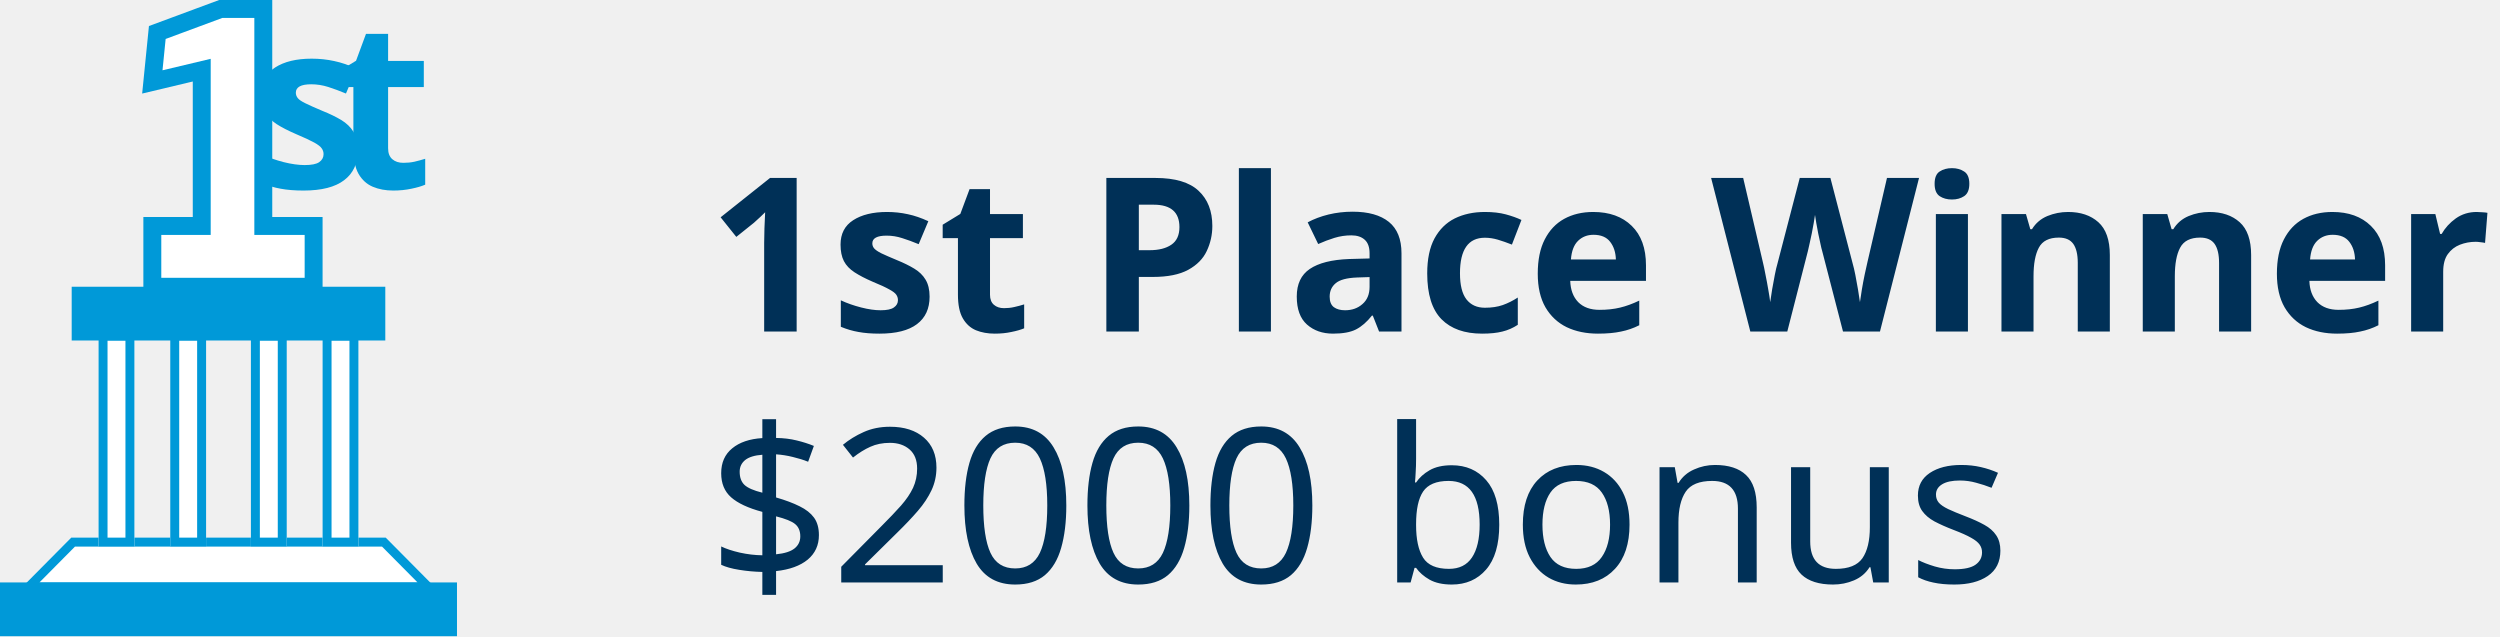
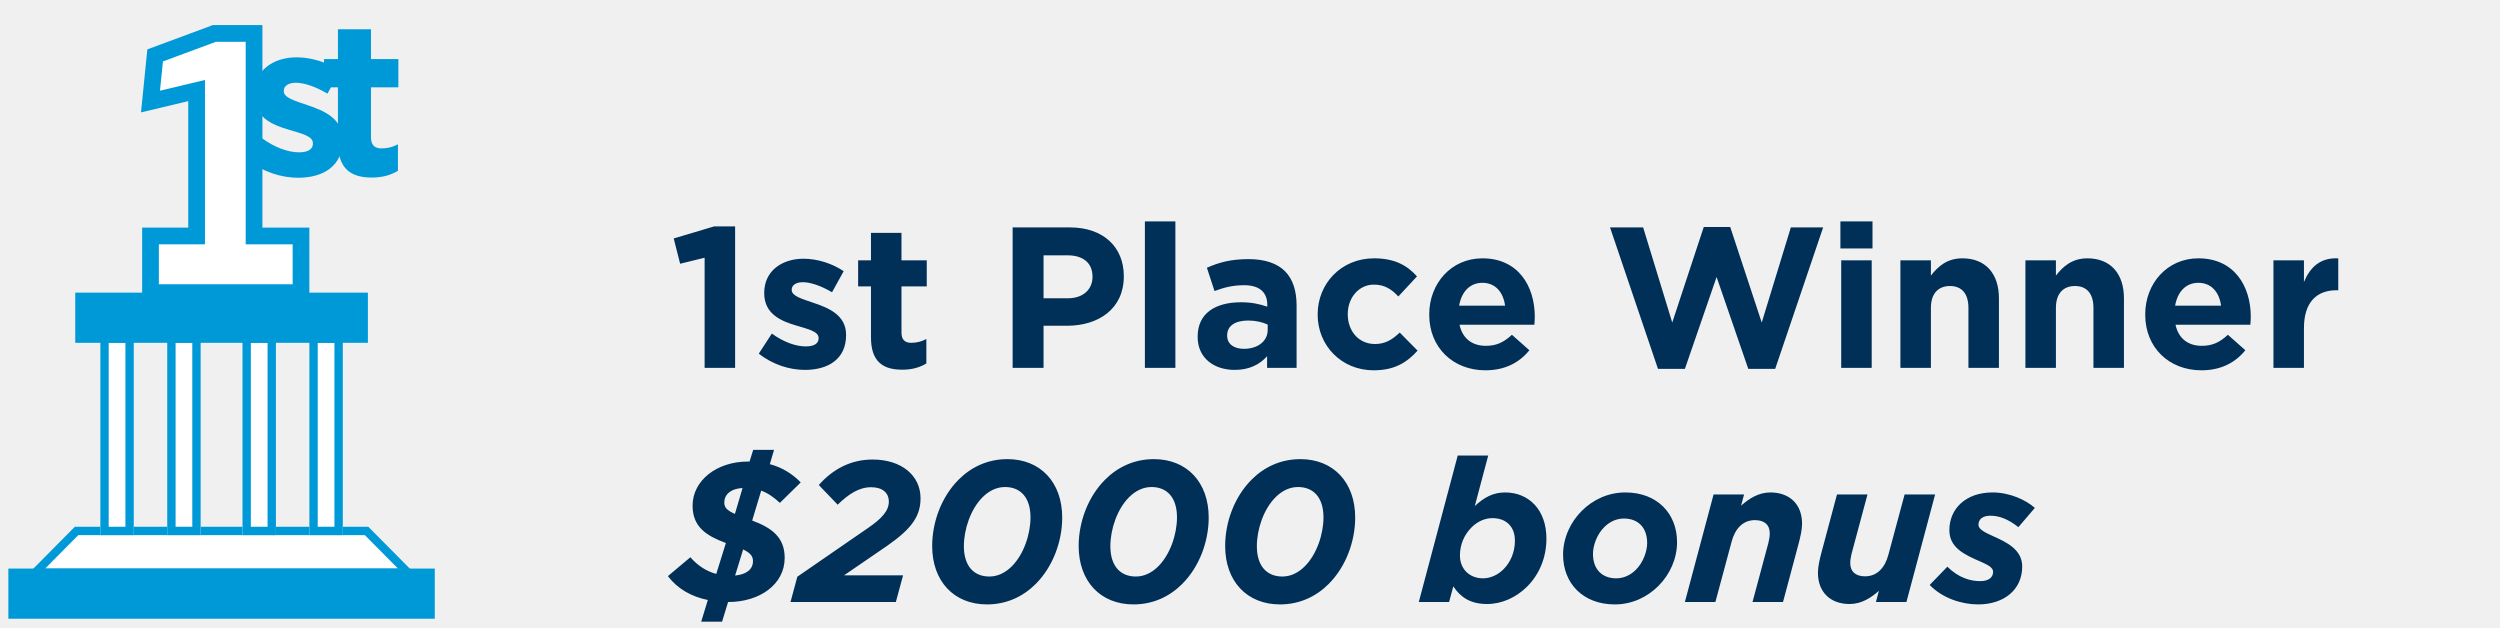
- <svg xmlns="http://www.w3.org/2000/svg" xmlns:xlink="http://www.w3.org/1999/xlink" width="279px" height="71px" viewBox="0 0 279 71" version="1.1">
+ <svg xmlns="http://www.w3.org/2000/svg" xmlns:xlink="http://www.w3.org/1999/xlink" width="299px" height="75px" viewBox="0 0 299 75" version="1.1">
  <defs>
    <polygon id="path-1" points="7.949 63 43.051 63 49 69 2 69" />
    <rect id="path-2" x="11" y="40" width="4" height="24" />
    <rect id="path-3" x="19" y="40" width="4" height="24" />
    <rect id="path-4" x="28" y="40" width="4" height="24" />
    <rect id="path-5" x="36" y="40" width="4" height="24" />
  </defs>
-   <g id="MockUp" stroke="none" stroke-width="1" fill="none" fill-rule="evenodd">
-     <g id="Desktop-HD-Revised1116" transform="translate(-353, -3881)">
-       <g id="1st" transform="translate(352, 3878)">
-         <g id="Group" stroke-width="1" fill-rule="evenodd" transform="translate(1, 0)">
-           <g id="Rectangle-16">
-             <use fill="#FFFFFF" fill-rule="evenodd" xlink:href="#path-1" />
-             <path stroke="#0099D8" stroke-width="1" d="M8.158,63.5 L3.2,68.5 L47.8,68.5 L42.842,63.5 L8.158,63.5 Z" />
-           </g>
-           <g id="Rectangle-17">
-             <use fill="#FFFFFF" fill-rule="evenodd" xlink:href="#path-2" />
-             <rect stroke="#0099D8" stroke-width="1" x="11.5" y="40.5" width="3" height="23" />
-           </g>
-           <g id="Rectangle-17-Copy">
-             <use fill="#FFFFFF" fill-rule="evenodd" xlink:href="#path-3" />
-             <rect stroke="#0099D8" stroke-width="1" x="19.5" y="40.5" width="3" height="23" />
-           </g>
-           <g id="Rectangle-17-Copy-2">
-             <use fill="#FFFFFF" fill-rule="evenodd" xlink:href="#path-4" />
-             <rect stroke="#0099D8" stroke-width="1" x="28.5" y="40.5" width="3" height="23" />
-           </g>
-           <g id="Rectangle-17-Copy-3">
-             <use fill="#FFFFFF" fill-rule="evenodd" xlink:href="#path-5" />
-             <rect stroke="#0099D8" stroke-width="1" x="36.5" y="40.5" width="3" height="23" />
-           </g>
-           <rect id="Rectangle-16-Copy" fill="#0099D8" x="8" y="35" width="35" height="6" />
-           <rect id="Rectangle-16-Copy-2" fill="#0099D8" x="0" y="68" width="51" height="6" />
-           <text id="s" font-family="Gotham-Bold, Gotham" font-size="26" font-weight="bold" fill="#0099D8">
-             <tspan x="28" y="24">s</tspan>
-           </text>
-           <text id="t" font-family="Gotham-Bold, Gotham" font-size="26" font-weight="bold" fill="#0099D8">
-             <tspan x="37" y="24">t</tspan>
-           </text>
-           <path d="M22.514,28.219 L22.514,10.83 L17,12.144 L17.554,6.627 L24.638,4 L29.384,4 L29.384,28.219 L35,28.219 L35,35 L17,35 L17,28.219 L22.514,28.219 Z" id="Combined-Shape" stroke="#0099D8" stroke-width="2" fill="#FFFFFF" />
+   <g id="Symbols" stroke="none" stroke-width="1" fill="none" fill-rule="evenodd">
+     <g id="1st">
+       <g id="Group" transform="translate(1, 0)">
+         <g id="Rectangle-16">
+           <use fill="#FFFFFF" fill-rule="evenodd" xlink:href="#path-1" />
+           <path stroke="#0099D8" stroke-width="1" d="M8.158,63.5 L3.2,68.5 L47.8,68.5 L42.842,63.5 L8.158,63.5 Z" />
        </g>
-         <text id="1st-Place-Winner-$20" font-family="Gotham-Bold, Gotham" font-size="24" font-weight="bold" line-spacing="28" fill="#003057">
-           <tspan x="80" y="40">1st Place Winner</tspan>
-           <tspan x="80" y="68" font-family="Gotham-Book, Gotham" font-weight="300">$2000 bonus</tspan>
-         </text>
+         <g id="Rectangle-17">
+           <use fill="#FFFFFF" fill-rule="evenodd" xlink:href="#path-2" />
+           <rect stroke="#0099D8" stroke-width="1" x="11.5" y="40.5" width="3" height="23" />
+         </g>
+         <g id="Rectangle-17-Copy">
+           <use fill="#FFFFFF" fill-rule="evenodd" xlink:href="#path-3" />
+           <rect stroke="#0099D8" stroke-width="1" x="19.5" y="40.5" width="3" height="23" />
+         </g>
+         <g id="Rectangle-17-Copy-2">
+           <use fill="#FFFFFF" fill-rule="evenodd" xlink:href="#path-4" />
+           <rect stroke="#0099D8" stroke-width="1" x="28.5" y="40.5" width="3" height="23" />
+         </g>
+         <g id="Rectangle-17-Copy-3">
+           <use fill="#FFFFFF" fill-rule="evenodd" xlink:href="#path-5" />
+           <rect stroke="#0099D8" stroke-width="1" x="36.5" y="40.5" width="3" height="23" />
+         </g>
+         <rect id="Rectangle-16-Copy" fill="#0099D8" x="8" y="35" width="35" height="6" />
+         <rect id="Rectangle-16-Copy-2" fill="#0099D8" x="0" y="68" width="51" height="6" />
+         <path d="M34.656,21.26 C37.672,21.26 39.986,19.856 39.986,16.762 L39.986,16.71 C39.986,14.162 37.724,13.226 35.774,12.576 C34.266,12.056 32.94,11.692 32.94,10.912 L32.94,10.86 C32.94,10.314 33.434,9.898 34.396,9.898 C35.41,9.898 36.788,10.392 38.166,11.198 L39.674,8.468 C38.166,7.454 36.242,6.856 34.474,6.856 C31.666,6.856 29.378,8.442 29.378,11.276 L29.378,11.328 C29.378,14.032 31.588,14.942 33.538,15.514 C35.072,15.982 36.424,16.268 36.424,17.126 L36.424,17.178 C36.424,17.802 35.904,18.218 34.76,18.218 C33.46,18.218 31.874,17.646 30.366,16.554 L28.676,19.154 C30.522,20.61 32.706,21.26 34.656,21.26 Z" id="s" fill="#0099D8" />
+         <path d="M43.474,21.234 C44.8,21.234 45.762,20.922 46.594,20.428 L46.594,17.256 C46.022,17.568 45.372,17.75 44.644,17.75 C43.76,17.75 43.37,17.308 43.37,16.398 L43.37,10.444 L46.646,10.444 L46.646,7.064 L43.37,7.064 L43.37,3.502 L39.418,3.502 L39.418,7.064 L37.754,7.064 L37.754,10.444 L39.418,10.444 L39.418,17.048 C39.418,20.272 41.056,21.234 43.474,21.234 Z" id="t" fill="#0099D8" />
+         <path d="M22.514,28.219 L22.514,10.83 L17,12.144 L17.554,6.627 L24.638,4 L29.384,4 L29.384,28.219 L35,28.219 L35,35 L17,35 L17,28.219 L22.514,28.219 Z" id="Combined-Shape" stroke="#0099D8" stroke-width="2" fill="#FFFFFF" />
      </g>
+       <path d="M84.272,44 L87.92,44 L87.92,27.08 L85.4,27.08 L80.576,28.52 L81.344,31.544 L84.272,30.824 L84.272,44 Z M96.272,44.24 C99.056,44.24 101.192,42.944 101.192,40.088 L101.192,40.04 C101.192,37.688 99.104,36.824 97.304,36.224 C95.912,35.744 94.688,35.408 94.688,34.688 L94.688,34.64 C94.688,34.136 95.144,33.752 96.032,33.752 C96.968,33.752 98.24,34.208 99.512,34.952 L100.904,32.432 C99.512,31.496 97.736,30.944 96.104,30.944 C93.512,30.944 91.4,32.408 91.4,35.024 L91.4,35.072 C91.4,37.568 93.44,38.408 95.24,38.936 C96.656,39.368 97.904,39.632 97.904,40.424 L97.904,40.472 C97.904,41.048 97.424,41.432 96.368,41.432 C95.168,41.432 93.704,40.904 92.312,39.896 L90.752,42.296 C92.456,43.64 94.472,44.24 96.272,44.24 Z M107.912,44.216 C109.136,44.216 110.024,43.928 110.792,43.472 L110.792,40.544 C110.264,40.832 109.664,41 108.992,41 C108.176,41 107.816,40.592 107.816,39.752 L107.816,34.256 L110.84,34.256 L110.84,31.136 L107.816,31.136 L107.816,27.848 L104.168,27.848 L104.168,31.136 L102.632,31.136 L102.632,34.256 L104.168,34.256 L104.168,40.352 C104.168,43.328 105.68,44.216 107.912,44.216 Z M121.112,44 L121.112,27.2 L127.976,27.2 C131.984,27.2 134.408,29.576 134.408,33.008 L134.408,33.056 C134.408,36.944 131.384,38.96 127.616,38.96 L124.808,38.96 L124.808,44 L121.112,44 Z M124.808,35.672 L127.736,35.672 C129.584,35.672 130.664,34.568 130.664,33.128 L130.664,33.08 C130.664,31.424 129.512,30.536 127.664,30.536 L124.808,30.536 L124.808,35.672 Z M136.928,44 L140.576,44 L140.576,26.48 L136.928,26.48 L136.928,44 Z M147.656,44.24 C145.232,44.24 143.24,42.848 143.24,40.304 L143.24,40.256 C143.24,37.448 145.376,36.152 148.424,36.152 C149.72,36.152 150.656,36.368 151.568,36.68 L151.568,36.464 C151.568,34.952 150.632,34.112 148.808,34.112 C147.416,34.112 146.432,34.376 145.256,34.808 L144.344,32.024 C145.76,31.4 147.152,30.992 149.336,30.992 C151.328,30.992 152.768,31.52 153.68,32.432 C154.64,33.392 155.072,34.808 155.072,36.536 L155.072,44 L151.544,44 L151.544,42.608 C150.656,43.592 149.432,44.24 147.656,44.24 Z M148.76,41.72 C150.464,41.72 151.616,40.784 151.616,39.464 L151.616,38.816 C150.992,38.528 150.176,38.336 149.288,38.336 C147.728,38.336 146.768,38.96 146.768,40.112 L146.768,40.16 C146.768,41.144 147.584,41.72 148.76,41.72 Z M164.288,44.288 C166.856,44.288 168.296,43.304 169.544,41.936 L167.408,39.776 C166.52,40.616 165.68,41.144 164.456,41.144 C162.464,41.144 161.192,39.56 161.192,37.592 L161.192,37.544 C161.192,35.648 162.488,34.04 164.312,34.04 C165.608,34.04 166.424,34.592 167.24,35.456 L169.472,33.056 C168.272,31.712 166.76,30.896 164.336,30.896 C160.4,30.896 157.592,33.92 157.592,37.592 L157.592,37.64 C157.592,41.312 160.424,44.288 164.288,44.288 Z M177.656,44.288 C173.792,44.288 170.936,41.576 170.936,37.64 L170.936,37.592 C170.936,33.92 173.552,30.896 177.296,30.896 C181.592,30.896 183.56,34.232 183.56,37.88 C183.56,38.168 183.536,38.504 183.512,38.84 L174.56,38.84 C174.92,40.496 176.072,41.36 177.704,41.36 C178.928,41.36 179.816,40.976 180.824,40.04 L182.912,41.888 C181.712,43.376 179.984,44.288 177.656,44.288 Z M174.512,36.56 L180.008,36.56 C179.792,34.928 178.832,33.824 177.296,33.824 C175.784,33.824 174.8,34.904 174.512,36.56 Z M198.296,44.12 L201.512,44.12 L205.304,33.128 L209.096,44.12 L212.312,44.12 L218.048,27.2 L214.184,27.2 L210.704,38.576 L206.936,27.152 L203.768,27.152 L200,38.576 L196.52,27.2 L192.56,27.2 L198.296,44.12 Z M220.112,29.72 L223.952,29.72 L223.952,26.48 L220.112,26.48 L220.112,29.72 Z M220.208,44 L223.856,44 L223.856,31.136 L220.208,31.136 L220.208,44 Z M227.288,44 L230.936,44 L230.936,36.824 C230.936,35.096 231.824,34.208 233.216,34.208 C234.608,34.208 235.424,35.096 235.424,36.824 L235.424,44 L239.072,44 L239.072,35.672 C239.072,32.72 237.464,30.896 234.704,30.896 C232.856,30.896 231.776,31.88 230.936,32.96 L230.936,31.136 L227.288,31.136 L227.288,44 Z M242.24,44 L245.888,44 L245.888,36.824 C245.888,35.096 246.776,34.208 248.168,34.208 C249.56,34.208 250.376,35.096 250.376,36.824 L250.376,44 L254.024,44 L254.024,35.672 C254.024,32.72 252.416,30.896 249.656,30.896 C247.808,30.896 246.728,31.88 245.888,32.96 L245.888,31.136 L242.24,31.136 L242.24,44 Z M263.288,44.288 C259.424,44.288 256.568,41.576 256.568,37.64 L256.568,37.592 C256.568,33.92 259.184,30.896 262.928,30.896 C267.224,30.896 269.192,34.232 269.192,37.88 C269.192,38.168 269.168,38.504 269.144,38.84 L260.192,38.84 C260.552,40.496 261.704,41.36 263.336,41.36 C264.56,41.36 265.448,40.976 266.456,40.04 L268.544,41.888 C267.344,43.376 265.616,44.288 263.288,44.288 Z M260.144,36.56 L265.64,36.56 C265.424,34.928 264.464,33.824 262.928,33.824 C261.416,33.824 260.432,34.904 260.144,36.56 Z M271.904,44 L275.552,44 L275.552,39.248 C275.552,36.176 277.04,34.712 279.464,34.712 L279.656,34.712 L279.656,30.896 C277.496,30.8 276.296,31.952 275.552,33.728 L275.552,31.136 L271.904,31.136 L271.904,44 Z M90.08,53.808 L92.576,53.808 L92.072,55.512 C93.584,55.92 94.784,56.688 95.768,57.696 L93.272,60.144 C92.552,59.472 91.832,58.968 91.04,58.68 L89.96,62.256 C92.288,63.12 93.848,64.248 93.848,66.72 C93.848,69.888 90.872,72 87.104,72 L87.08,72 L86.36,74.352 L83.864,74.352 L84.656,71.76 C82.664,71.352 81.032,70.416 79.88,68.904 L82.568,66.648 C83.456,67.656 84.488,68.328 85.664,68.64 L86.816,64.944 C84.56,64.104 82.832,63.072 82.832,60.48 C82.832,57.456 85.736,55.2 89.456,55.2 L89.648,55.2 L90.08,53.808 Z M86.624,60.096 C86.624,60.672 86.912,61.032 87.896,61.464 L88.808,58.368 C87.248,58.464 86.624,59.256 86.624,60.096 Z M90.056,67.104 C90.056,66.504 89.72,66.12 88.88,65.712 L87.92,68.832 C89.24,68.712 90.056,68.112 90.056,67.104 Z M94.544,72 L95.36,68.976 L103.856,63.12 C105.488,61.992 106.304,61.08 106.304,60 C106.304,58.896 105.488,58.272 104.192,58.272 C102.728,58.272 101.504,59.088 100.184,60.36 L97.928,58.008 C99.56,56.16 101.696,54.96 104.36,54.96 C107.84,54.96 110.096,56.88 110.096,59.592 C110.096,61.656 109.136,63.168 106.136,65.256 L100.952,68.808 L108.008,68.808 L107.144,72 L94.544,72 Z M120.488,54.912 C124.424,54.912 127.04,57.672 127.04,61.896 C127.04,64.752 125.936,67.776 123.872,69.84 C122.384,71.328 120.416,72.288 118.04,72.288 C114.104,72.288 111.488,69.528 111.488,65.304 C111.488,62.448 112.592,59.424 114.656,57.36 C116.144,55.872 118.112,54.912 120.488,54.912 Z M118.328,68.952 C119.36,68.952 120.272,68.472 121.016,67.728 C122.432,66.312 123.248,63.912 123.248,61.872 C123.248,59.496 122.048,58.248 120.2,58.248 C119.168,58.248 118.256,58.728 117.512,59.472 C116.096,60.888 115.28,63.288 115.28,65.328 C115.28,67.704 116.48,68.952 118.328,68.952 Z M138.008,54.912 C141.944,54.912 144.56,57.672 144.56,61.896 C144.56,64.752 143.456,67.776 141.392,69.84 C139.904,71.328 137.936,72.288 135.56,72.288 C131.624,72.288 129.008,69.528 129.008,65.304 C129.008,62.448 130.112,59.424 132.176,57.36 C133.664,55.872 135.632,54.912 138.008,54.912 Z M135.848,68.952 C136.88,68.952 137.792,68.472 138.536,67.728 C139.952,66.312 140.768,63.912 140.768,61.872 C140.768,59.496 139.568,58.248 137.72,58.248 C136.688,58.248 135.776,58.728 135.032,59.472 C133.616,60.888 132.8,63.288 132.8,65.328 C132.8,67.704 134,68.952 135.848,68.952 Z M155.528,54.912 C159.464,54.912 162.08,57.672 162.08,61.896 C162.08,64.752 160.976,67.776 158.912,69.84 C157.424,71.328 155.456,72.288 153.08,72.288 C149.144,72.288 146.528,69.528 146.528,65.304 C146.528,62.448 147.632,59.424 149.696,57.36 C151.184,55.872 153.152,54.912 155.528,54.912 Z M153.368,68.952 C154.4,68.952 155.312,68.472 156.056,67.728 C157.472,66.312 158.288,63.912 158.288,61.872 C158.288,59.496 157.088,58.248 155.24,58.248 C154.208,58.248 153.296,58.728 152.552,59.472 C151.136,60.888 150.32,63.288 150.32,65.328 C150.32,67.704 151.52,68.952 153.368,68.952 Z M177.848,72.24 C175.832,72.24 174.656,71.4 173.816,70.128 L173.312,72 L169.688,72 L174.344,54.48 L177.992,54.48 L176.384,60.528 C177.488,59.496 178.568,58.896 180.008,58.896 C182.816,58.896 184.952,60.936 184.952,64.416 C184.952,66.768 184.04,68.76 182.648,70.152 C181.328,71.472 179.6,72.24 177.848,72.24 Z M177.368,69.168 C178.256,69.168 179.144,68.76 179.816,68.088 C180.632,67.272 181.184,66.072 181.184,64.656 C181.184,62.976 180.128,61.968 178.496,61.968 C177.584,61.968 176.696,62.376 176,63.072 C175.136,63.936 174.608,65.112 174.608,66.432 C174.608,68.064 175.76,69.168 177.368,69.168 Z M194.384,58.896 C198.2,58.896 200.576,61.416 200.576,64.848 C200.576,66.792 199.736,68.688 198.344,70.08 C197,71.424 195.176,72.288 193.136,72.288 C189.32,72.288 186.944,69.768 186.944,66.336 C186.944,64.392 187.784,62.496 189.176,61.104 C190.52,59.76 192.344,58.896 194.384,58.896 Z M193.304,69.168 C194.216,69.168 195.032,68.76 195.632,68.16 C196.52,67.296 197,65.952 197,64.944 C197,63.048 195.872,62.016 194.216,62.016 C193.304,62.016 192.488,62.424 191.888,63.024 C191,63.888 190.52,65.232 190.52,66.24 C190.52,68.136 191.648,69.168 193.304,69.168 Z M201.512,72 L205.16,72 L207.104,64.776 C207.512,63.24 208.448,62.208 209.888,62.208 C211.016,62.208 211.664,62.76 211.664,63.792 C211.664,64.104 211.592,64.584 211.496,64.944 L209.6,72 L213.248,72 L215.096,65.088 C215.312,64.272 215.528,63.36 215.528,62.64 C215.528,60.312 214.04,58.896 211.736,58.896 C210.296,58.896 209.144,59.664 208.232,60.48 L208.592,59.136 L204.944,59.136 L201.512,72 Z M221.216,72.24 C218.912,72.24 217.424,70.824 217.424,68.496 C217.424,67.776 217.64,66.864 217.856,66.048 L219.704,59.136 L223.352,59.136 L221.456,66.192 C221.36,66.552 221.288,67.032 221.288,67.344 C221.288,68.376 221.936,68.928 223.064,68.928 C224.504,68.928 225.44,67.896 225.848,66.36 L227.792,59.136 L231.44,59.136 L228.008,72 L224.36,72 L224.72,70.656 C223.808,71.472 222.656,72.24 221.216,72.24 Z M236.576,72.288 C234.632,72.288 232.304,71.544 230.792,69.96 L232.904,67.776 C234.248,69.12 235.688,69.504 236.84,69.504 C237.8,69.504 238.376,69.096 238.376,68.376 C238.376,67.896 237.776,67.56 236.888,67.176 C234.872,66.312 233.144,65.472 233.144,63.408 C233.144,60.84 235.112,58.896 238.304,58.896 C240.392,58.896 242.312,59.808 243.368,60.744 L241.4,63.048 C240.152,62.064 239.096,61.68 238.04,61.68 C237.152,61.68 236.624,62.088 236.624,62.76 C236.624,63.264 237.248,63.624 238.328,64.104 C240.008,64.848 241.856,65.736 241.856,67.752 C241.856,70.56 239.648,72.288 236.576,72.288 Z" id="1st-Place-Winner-$20" fill="#003057" />
    </g>
  </g>
</svg>
